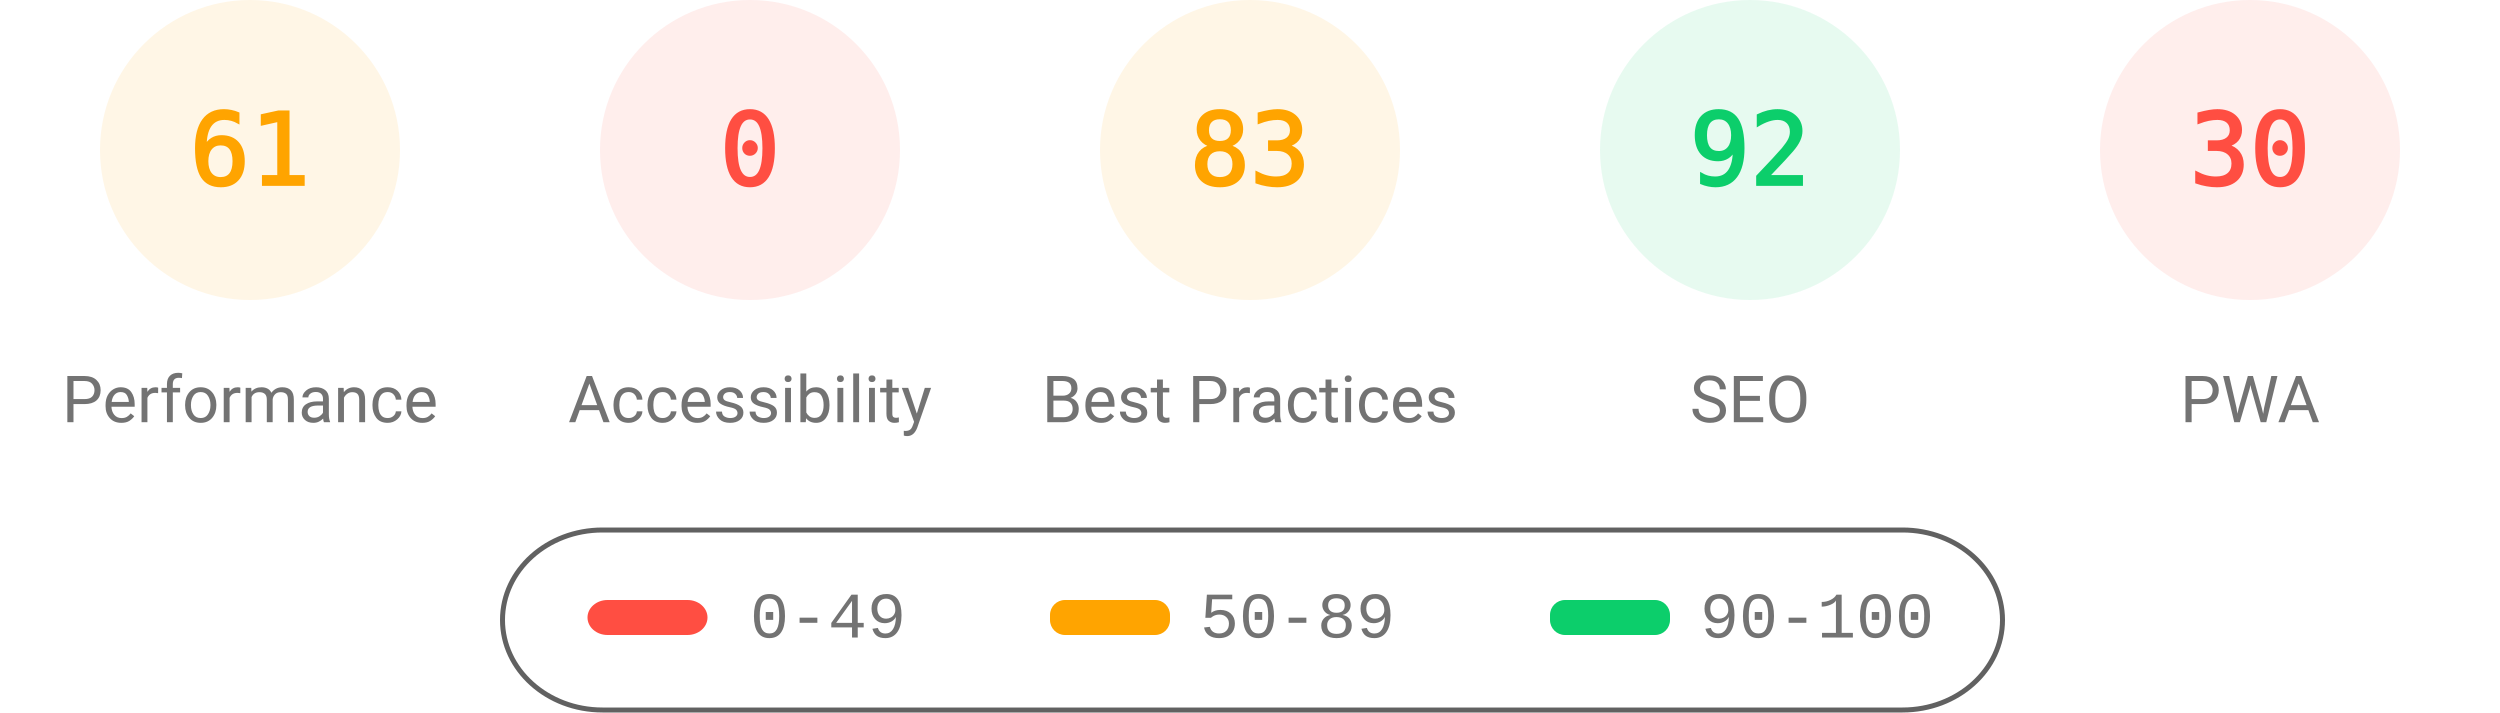
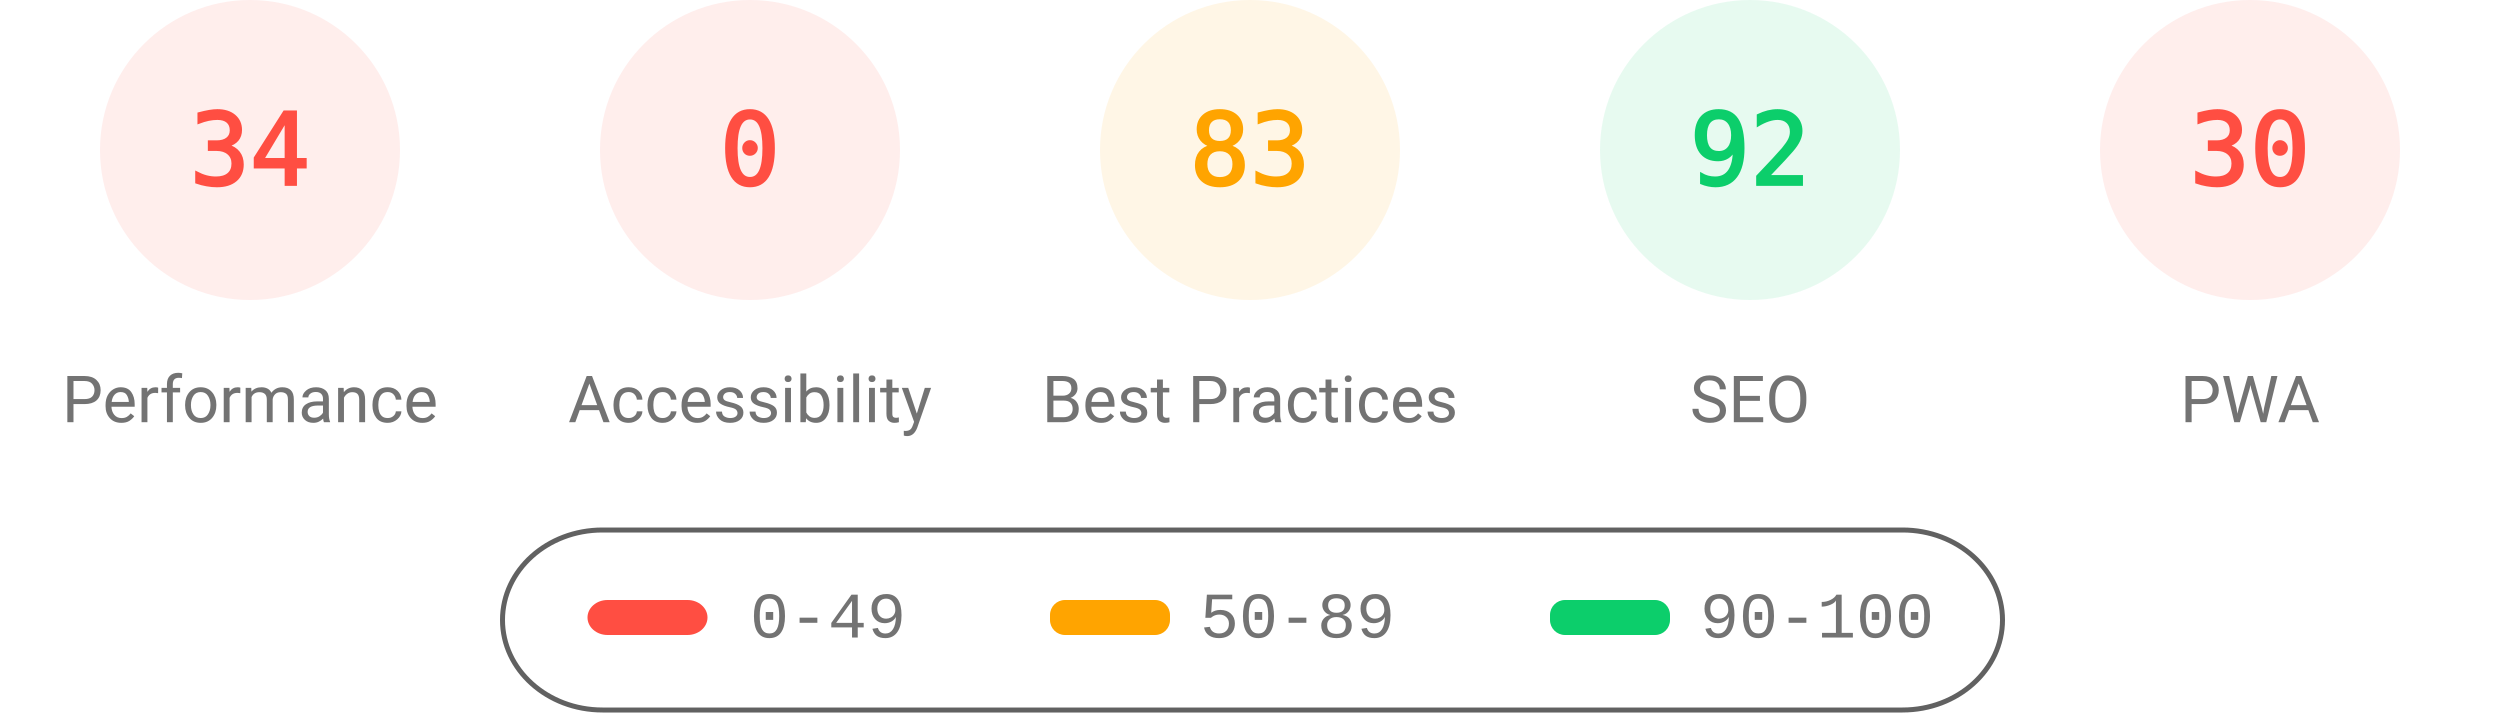
<svg xmlns="http://www.w3.org/2000/svg" fill="none" width="1000" height="285">
  <style>.gauge-base{opacity:.1}.gauge-arc{fill:none;animation-delay:250ms;stroke-linecap:round;transform:rotate(-90deg);transform-origin:100px 60px;animation:load-gauge 1s ease forwards}.guage-text{font-size:40px;font-family:monospace;text-align:center}.guage-red{color:#ff4e42;fill:#ff4e42;stroke:#ff4e42}.guage-orange{color:#ffa400;fill:#ffa400;stroke:#ffa400}.guage-green{color:#0cce6b;fill:#0cce6b;stroke:#0cce6b}.guage-undefined{color:#5c5c5c;fill:#5c5c5c;stroke:#5c5c5c}.guage-title{color:#737373;fill:#737373;stroke:none;font-size:26px;line-height:26px;font-family:Roboto,Halvetica,Arial,sans-serif}@keyframes load-gauge{from{stroke-dasharray:0 352.858}}</style>
-   <svg class="guage-div guage-perf guage-orange" viewBox="0 0 200 200" width="200" height="200">
+   <svg class="guage-div guage-perf guage-red" viewBox="0 0 200 200" width="200" height="200">
    <circle class="gauge-base" r="56" cx="100" cy="60" stroke-width="8" />
-     <circle class="gauge-arc guage-arc-1" r="56" cx="100" cy="60" stroke-width="8" style="stroke-dasharray:214.633,351.858" />
-     <text class="guage-text" x="100" y="60" alignment-baseline="central" dominant-baseline="central" text-anchor="middle">61</text>
+     <circle class="gauge-arc guage-arc-1" r="56" cx="100" cy="60" stroke-width="8" style="stroke-dasharray:119.632,351.858" />
+     <text class="guage-text" x="100" y="60" alignment-baseline="central" dominant-baseline="central" text-anchor="middle">34</text>
    <text class="guage-title" x="100" y="160" alignment-baseline="central" dominant-baseline="central" text-anchor="middle">Performance</text>
  </svg>
  <svg class="guage-div guage-acc guage-red" viewBox="0 0 200 200" width="200" height="200" x="200">
    <circle class="gauge-base" r="56" cx="100" cy="60" stroke-width="8" />
    <circle class="gauge-arc guage-arc-2" r="56" cx="100" cy="60" stroke-width="8" style="stroke-dasharray:0,351.858" />
    <text class="guage-text" x="100" y="60" alignment-baseline="central" dominant-baseline="central" text-anchor="middle">0</text>
    <text class="guage-title" x="100" y="160" alignment-baseline="central" dominant-baseline="central" text-anchor="middle">Accessibility</text>
  </svg>
  <svg class="guage-div guage-best guage-orange" viewBox="0 0 200 200" width="200" height="200" x="400">
    <circle class="gauge-base" r="56" cx="100" cy="60" stroke-width="8" />
    <circle class="gauge-arc guage-arc-3" r="56" cx="100" cy="60" stroke-width="8" style="stroke-dasharray:292.042,351.858" />
    <text class="guage-text" x="100" y="60" alignment-baseline="central" dominant-baseline="central" text-anchor="middle">83</text>
    <text class="guage-title" x="100" y="160" alignment-baseline="central" dominant-baseline="central" text-anchor="middle">Best Practices</text>
  </svg>
  <svg class="guage-div guage-seo guage-green" viewBox="0 0 200 200" width="200" height="200" x="600">
    <circle class="gauge-base" r="56" cx="100" cy="60" stroke-width="8" />
    <circle class="gauge-arc guage-arc-4" r="56" cx="100" cy="60" stroke-width="8" style="stroke-dasharray:323.709,351.858" />
    <text class="guage-text" x="100" y="60" alignment-baseline="central" dominant-baseline="central" text-anchor="middle">92</text>
    <text class="guage-title" x="100" y="160" alignment-baseline="central" dominant-baseline="central" text-anchor="middle">SEO</text>
  </svg>
  <svg class="guage-div guage-pwa guage-red" viewBox="0 0 200 200" width="200" height="200" x="800">
    <circle class="gauge-base" r="56" cx="100" cy="60" stroke-width="8" />
    <circle class="gauge-arc guage-arc-4" r="56" cx="100" cy="60" stroke-width="8" style="stroke-dasharray:105.557,351.858" />
    <text class="guage-text" x="100" y="60" alignment-baseline="central" dominant-baseline="central" text-anchor="middle">30</text>
    <text class="guage-title" x="100" y="160" alignment-baseline="central" dominant-baseline="central" text-anchor="middle">PWA</text>
  </svg>
  <svg width="604" height="76" x="200" y="210">
    <path fill="none" id="canvas_background" d="M-1-1h604v80H-1z" />
    <rect fill-opacity="0" stroke="#616161" stroke-width="2" rx="40" id="svg_2" height="72" width="600" y="2" x="1" fill="#000" />
    <rect stroke="#000" rx="8" id="svg_3" height="14" width="48" y="30" x="35" stroke-opacity="null" stroke-width="0" fill="#ff4e42" />
    <rect stroke="#000" rx="6" id="svg_4" height="14" width="48" y="30" x="220" stroke-opacity="null" stroke-width="0" fill="#ffa400" />
    <rect stroke="#000" rx="6" id="svg_5" height="14" width="48" y="30" x="420" stroke-opacity="null" stroke-width="0" fill="#0cce6b" />
    <text xml:space="preserve" text-anchor="start" font-family="'Courier New', Courier, monospace" font-size="26" id="svg_6" y="45" x="100" stroke-opacity="null" stroke-width="0" stroke="#000" fill="#737373">0-49</text>
    <text xml:space="preserve" text-anchor="start" font-family="'Courier New', Courier, monospace" font-size="26" id="svg_7" y="45" x="280" stroke-opacity="null" stroke-width="0" stroke="#000" fill="#737373">50-89</text>
    <text xml:space="preserve" text-anchor="start" font-family="'Courier New', Courier, monospace" font-size="26" id="svg_8" y="45" x="480" stroke-opacity="null" stroke-width="0" stroke="#000" fill="#737373">90-100</text>
  </svg>
</svg>
